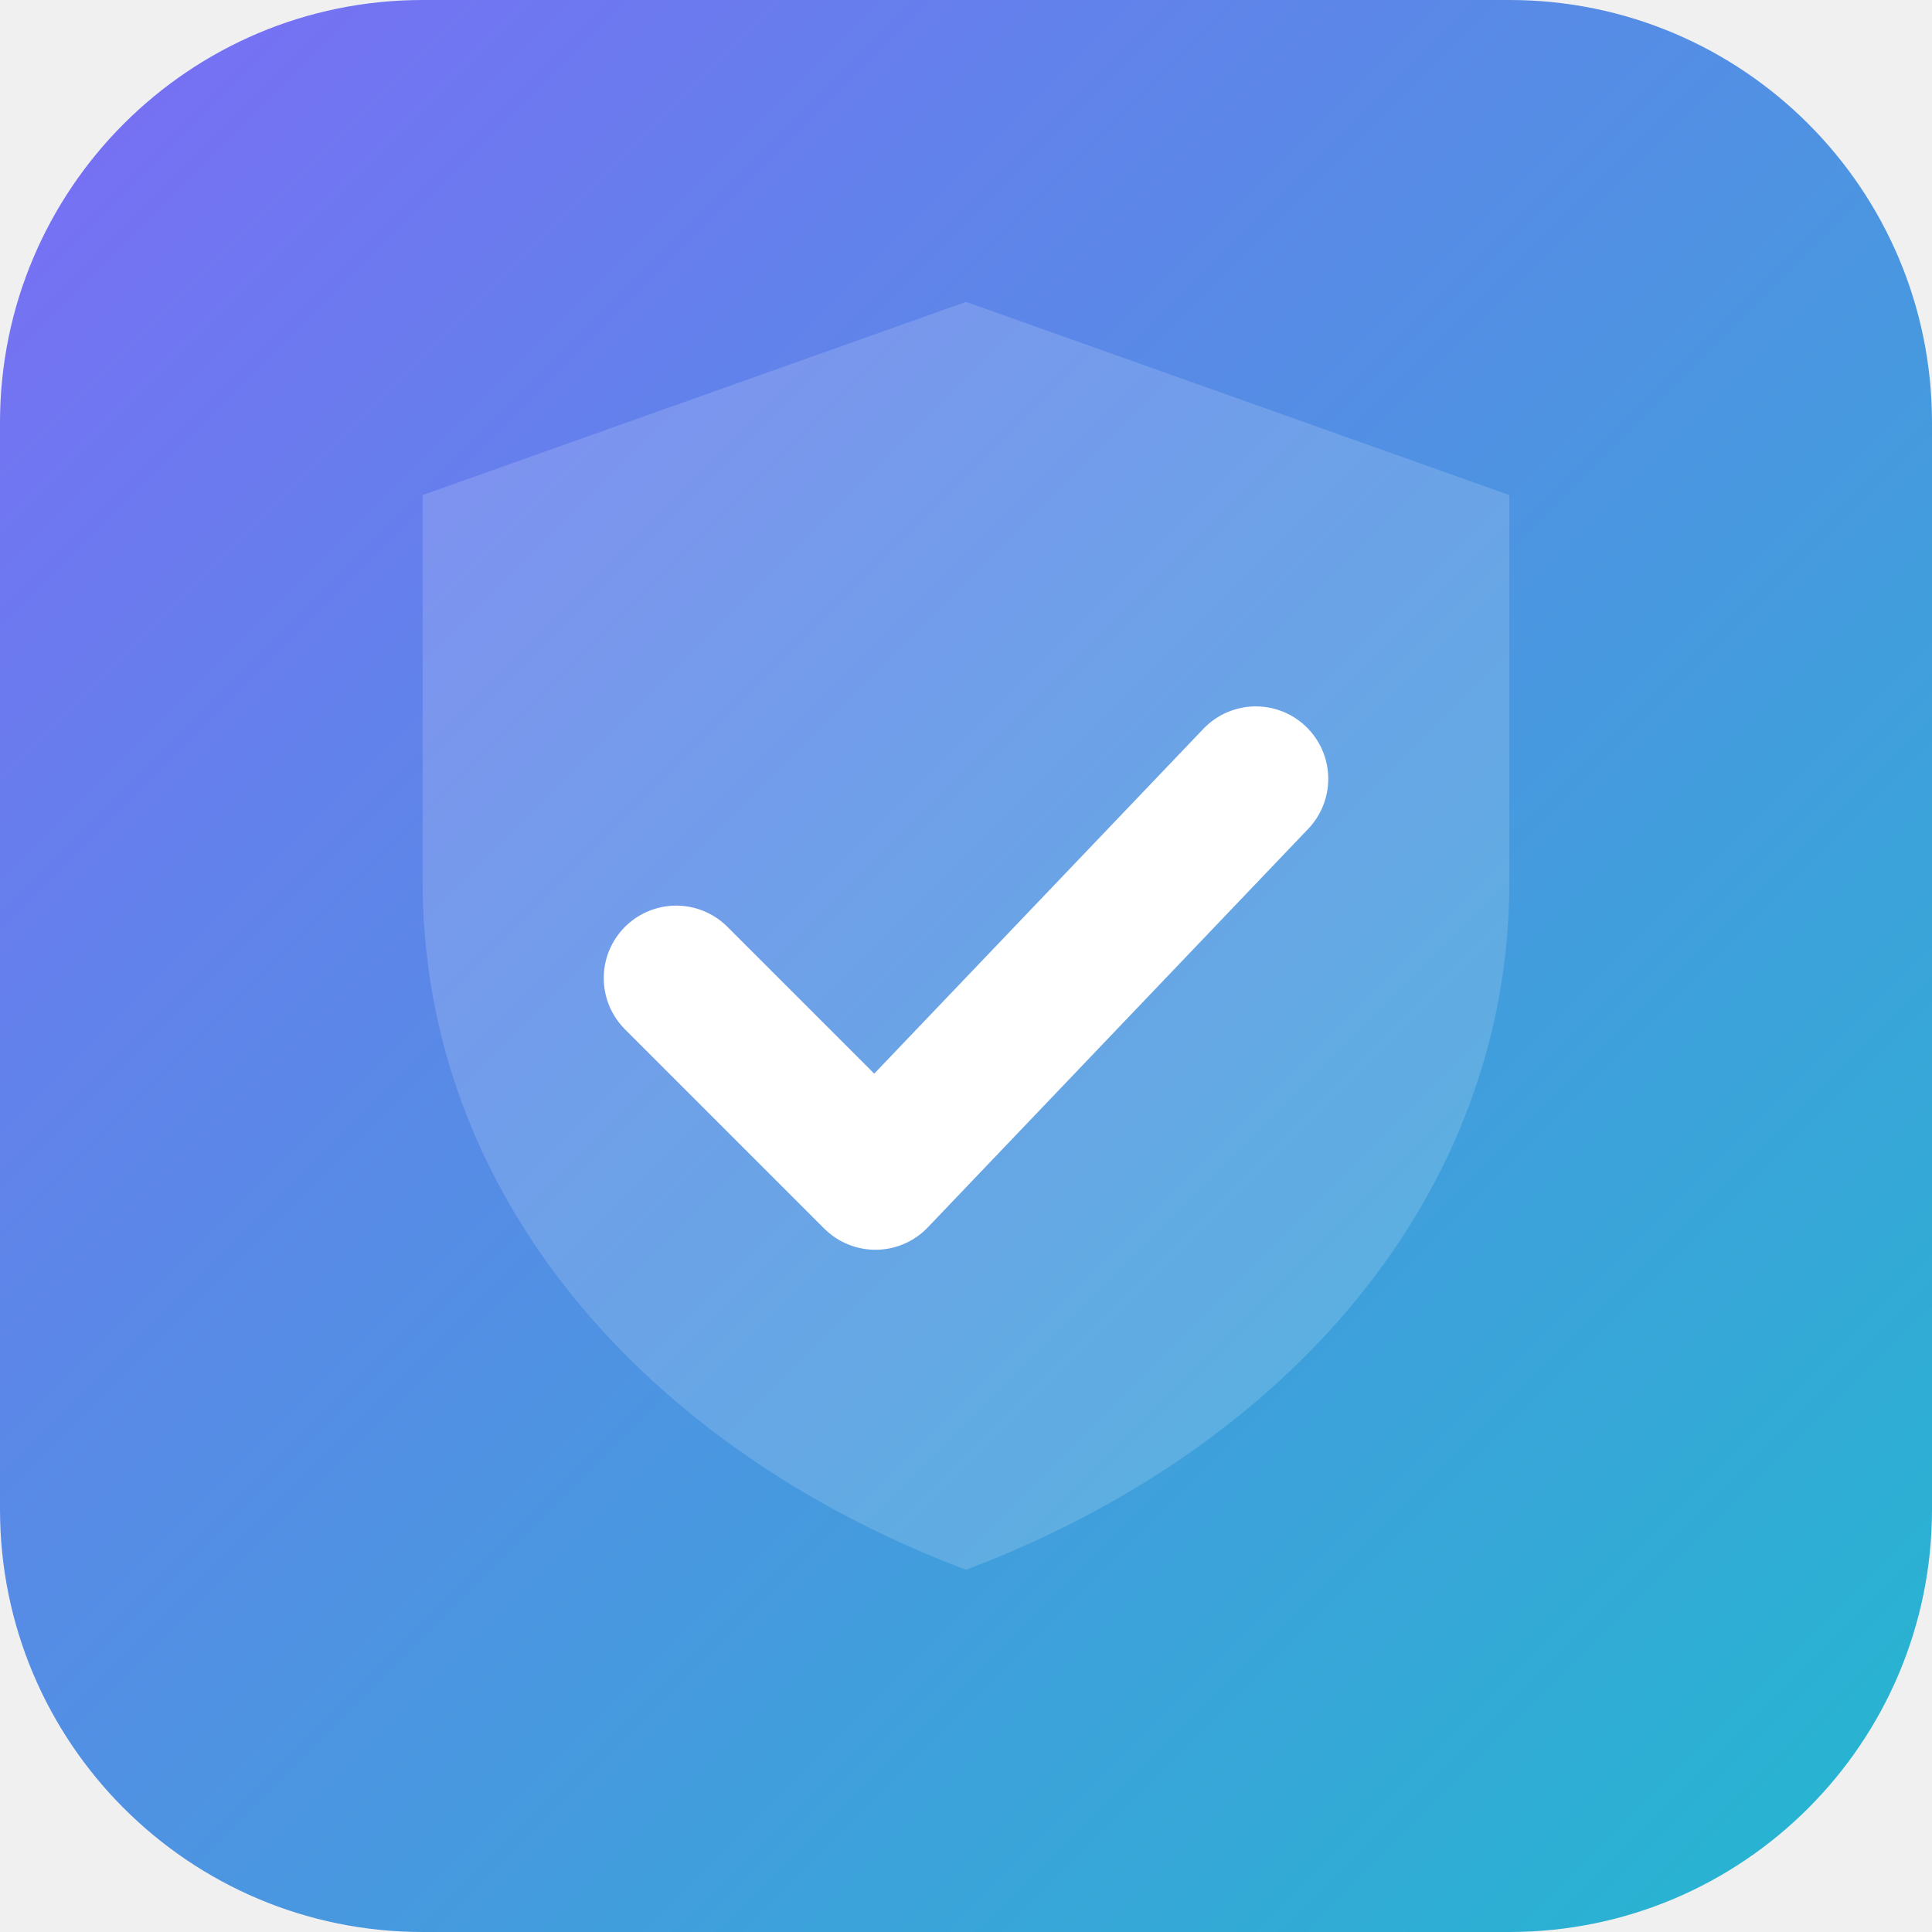
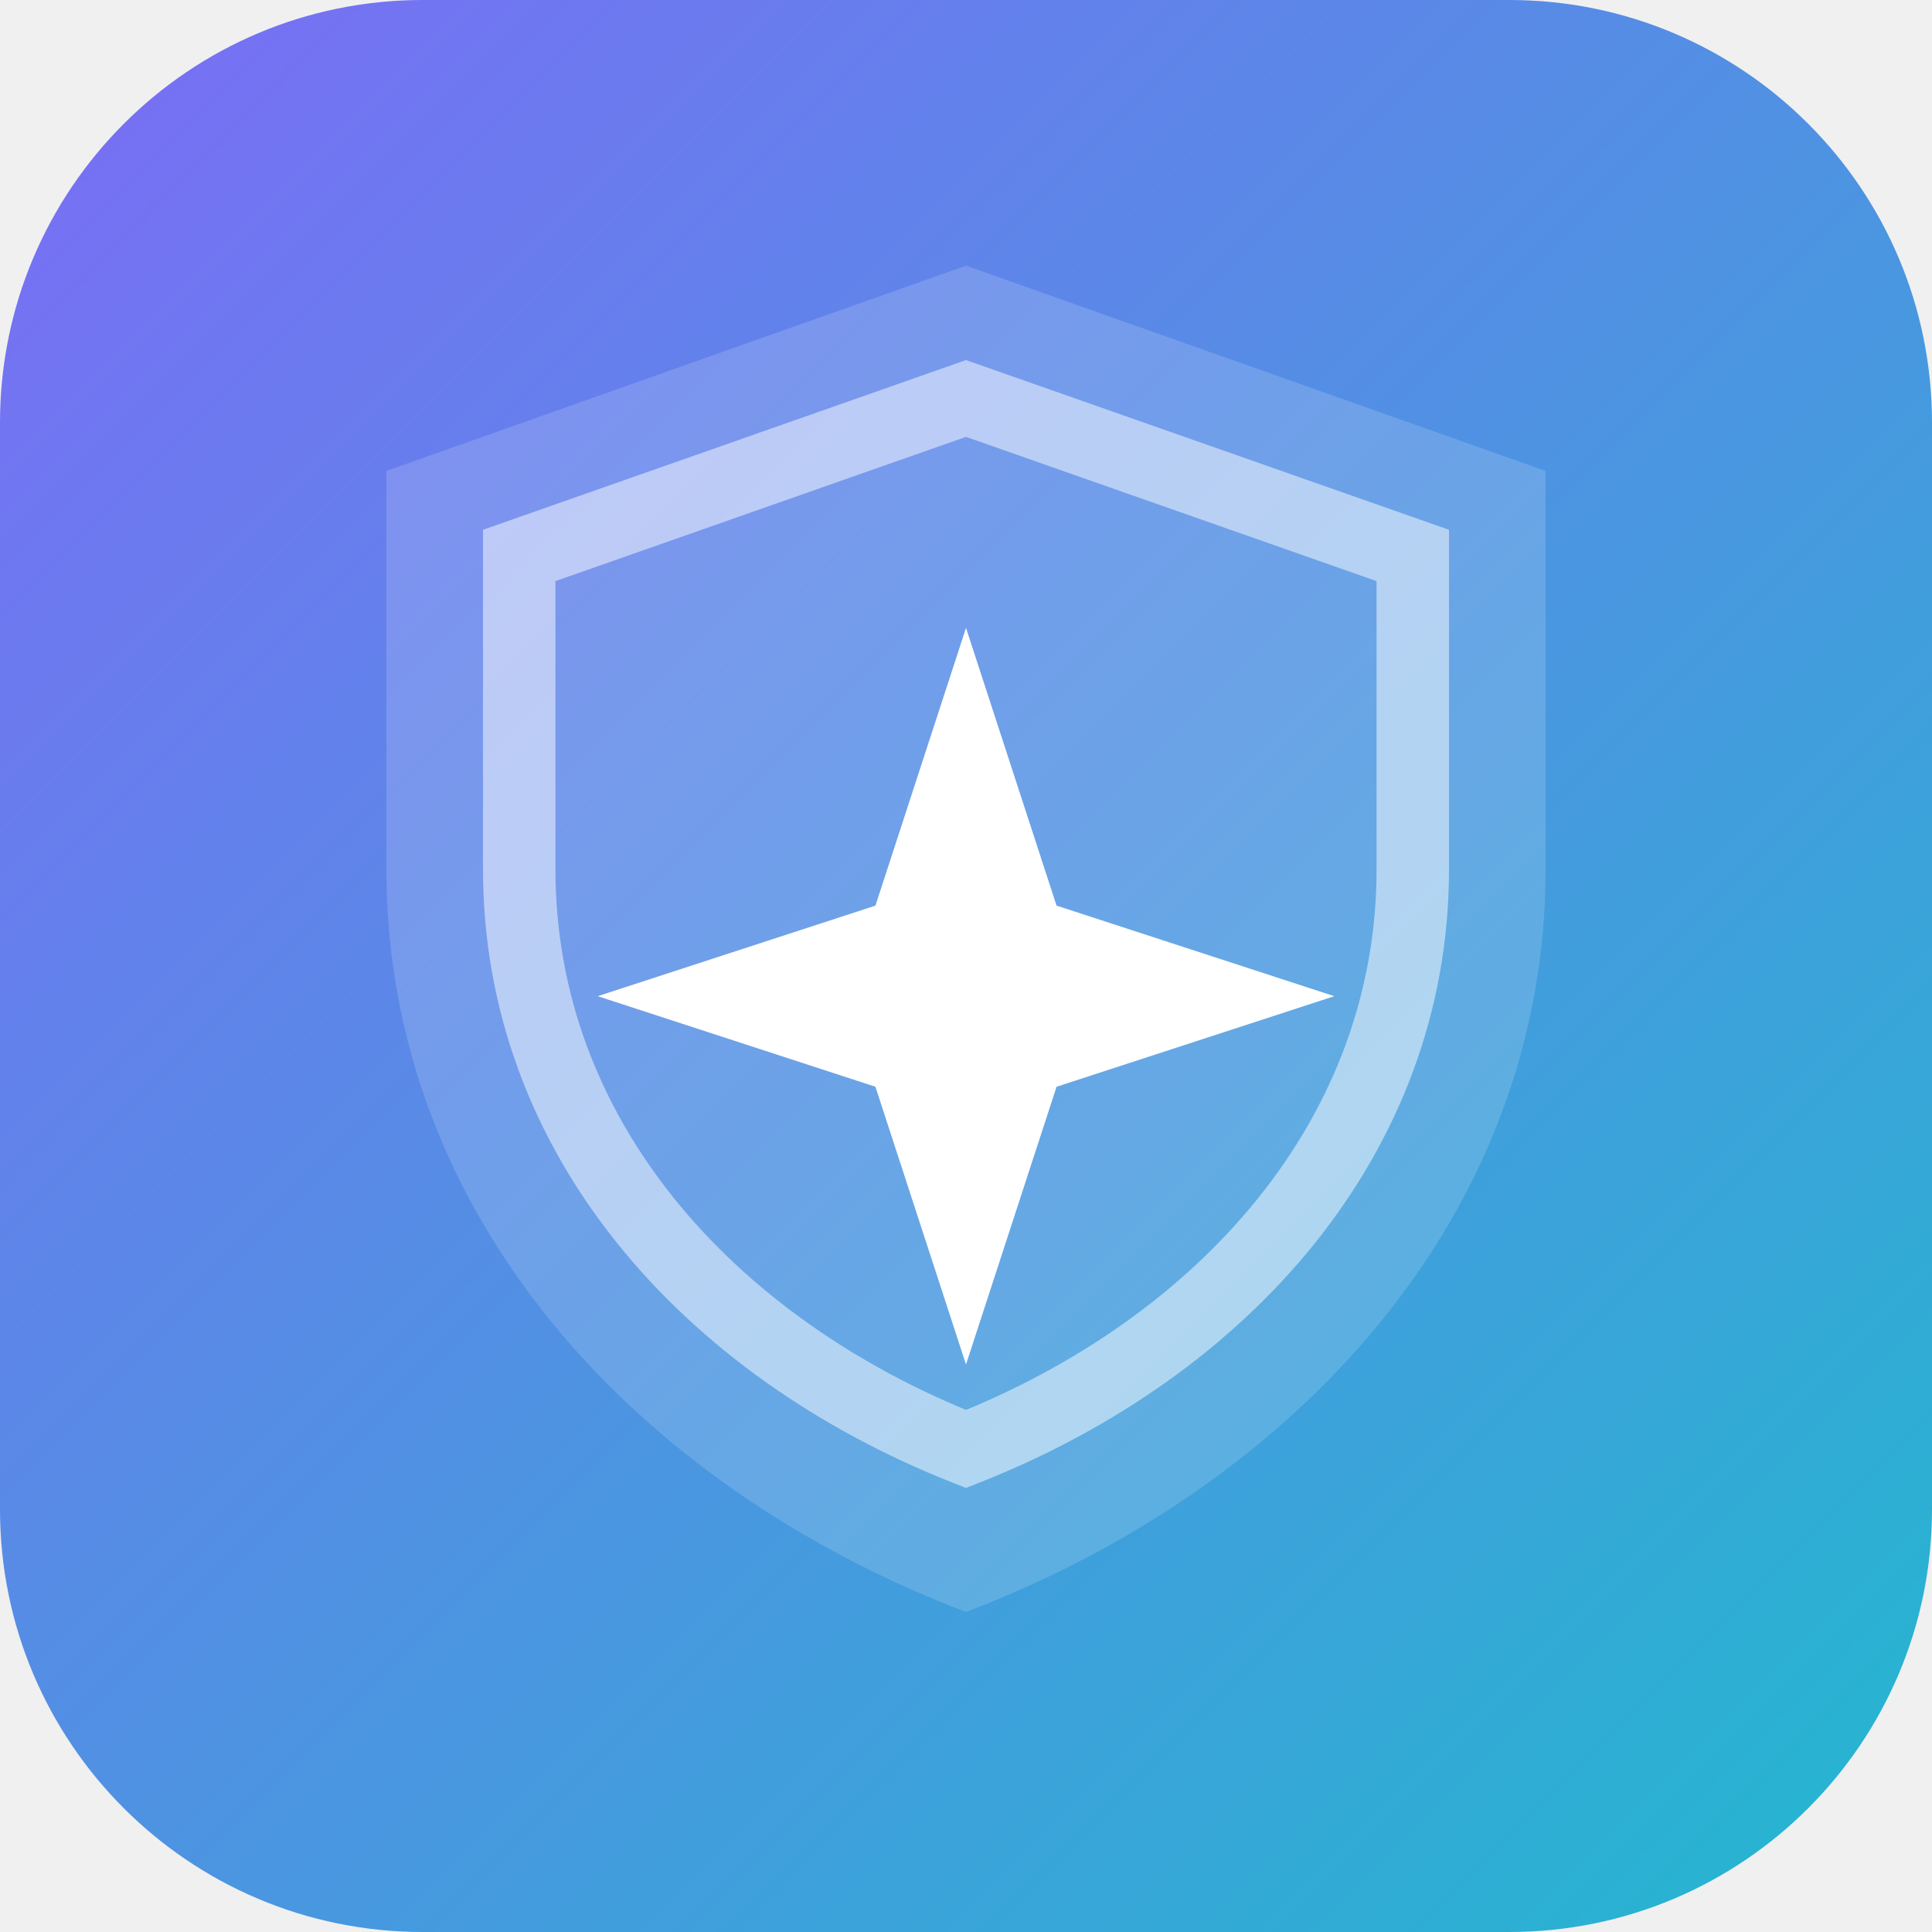
<svg xmlns="http://www.w3.org/2000/svg" viewBox="0 0 32 32" width="32" height="32">
  <defs>
    <linearGradient id="g" x1="0" y1="0" x2="1" y2="1">
      <stop offset="0" stop-color="#7c6cf6" />
      <stop offset="1" stop-color="#22b8cf" />
    </linearGradient>
  </defs>
  <rect width="32" height="32" rx="7" fill="url(#g)" />
-   <path d="M16 5l9 3.2v6.4c0 5.2-3.7 9.4-9 11.4-5.3-2-9-6.2-9-11.4V8.2L16 5z" fill="#ffffff" fill-opacity="0.16" />
-   <path d="M11.2 16.2l3.3 3.3 6.3-6.6" fill="none" stroke="#ffffff" stroke-width="2.4" stroke-linecap="round" stroke-linejoin="round" />
+   <path d="M16 4.4l9.6 3.4v6.6c0 5.7-4.1 10.2-9.6 12.3-5.5-2.1-9.6-6.6-9.6-12.3V7.8L16 4.4z" fill="#ffffff" fill-opacity="0.16" />
+   <path d="M16 6.6l7.4 2.6v5.2c0 4.4-3.1 7.9-7.4 9.6-4.3-1.7-7.4-5.2-7.4-9.6V9.2L16 6.6z" fill="none" stroke="#ffffff" stroke-opacity="0.5" stroke-width="1.2" />
+   <path d="M16 10.4l1.5 4.6 4.6 1.5-4.6 1.5L16 22.6l-1.5-4.6L9.9 16.5l4.6-1.5z" fill="#ffffff" />
</svg>
